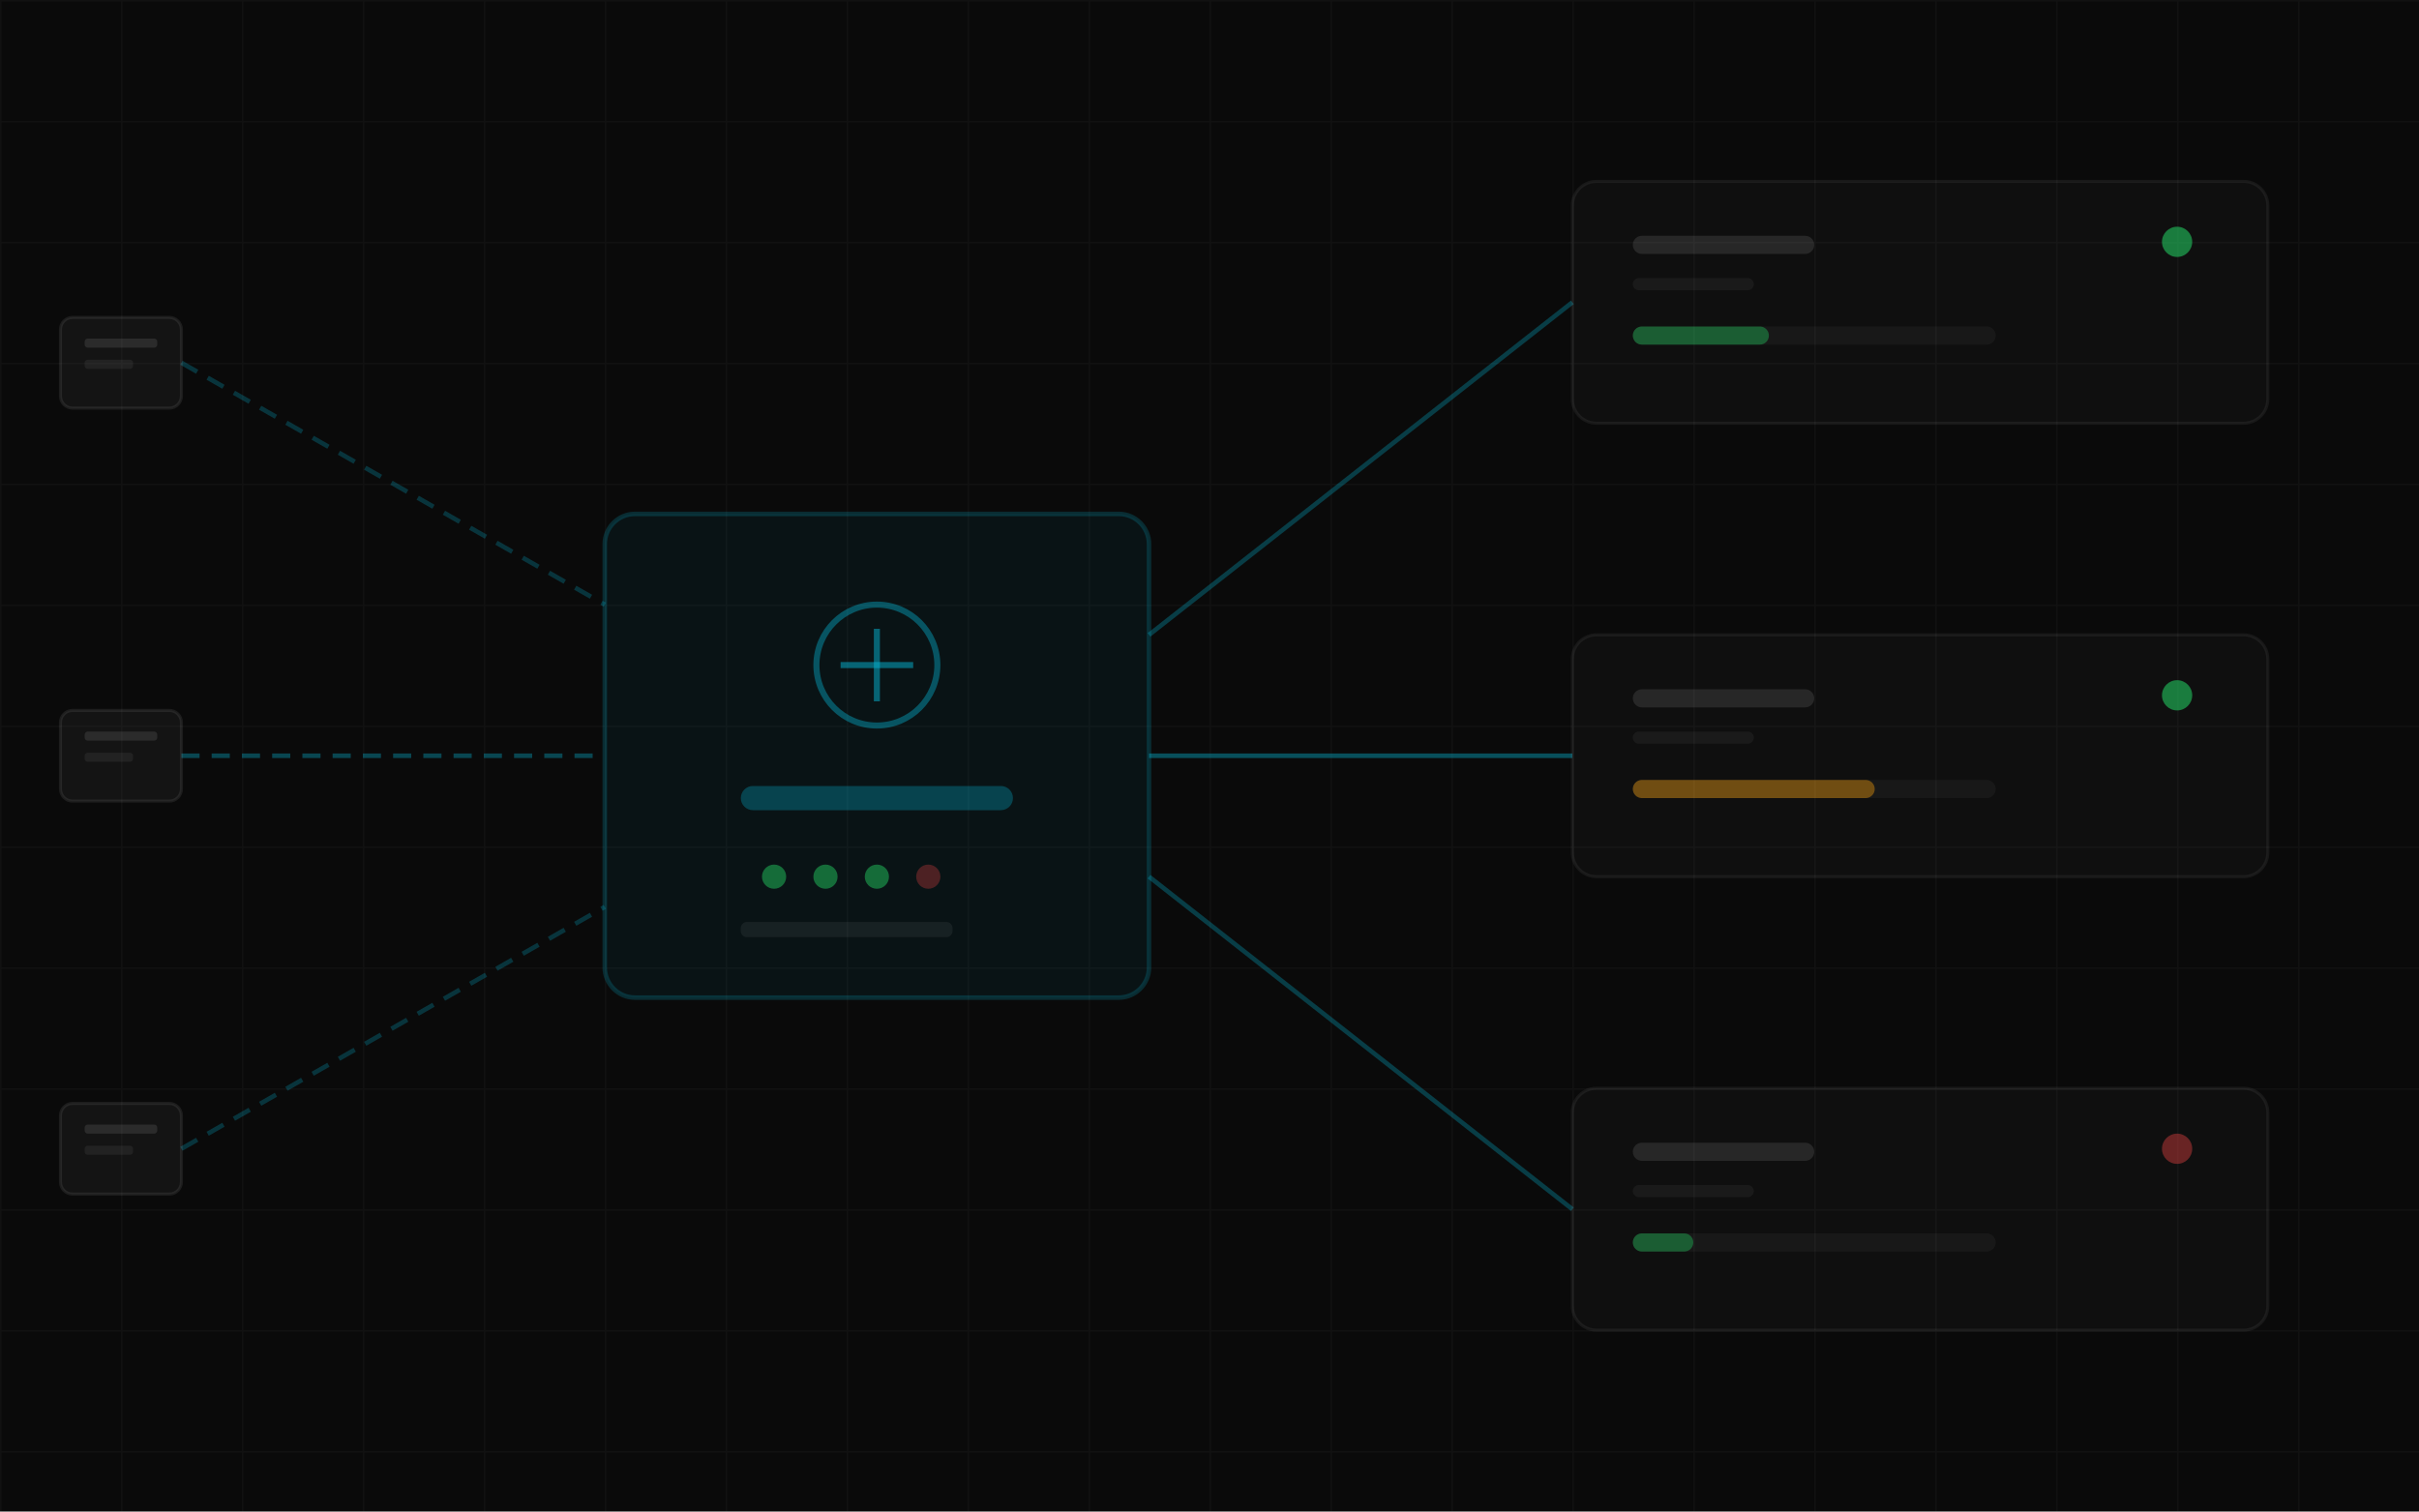
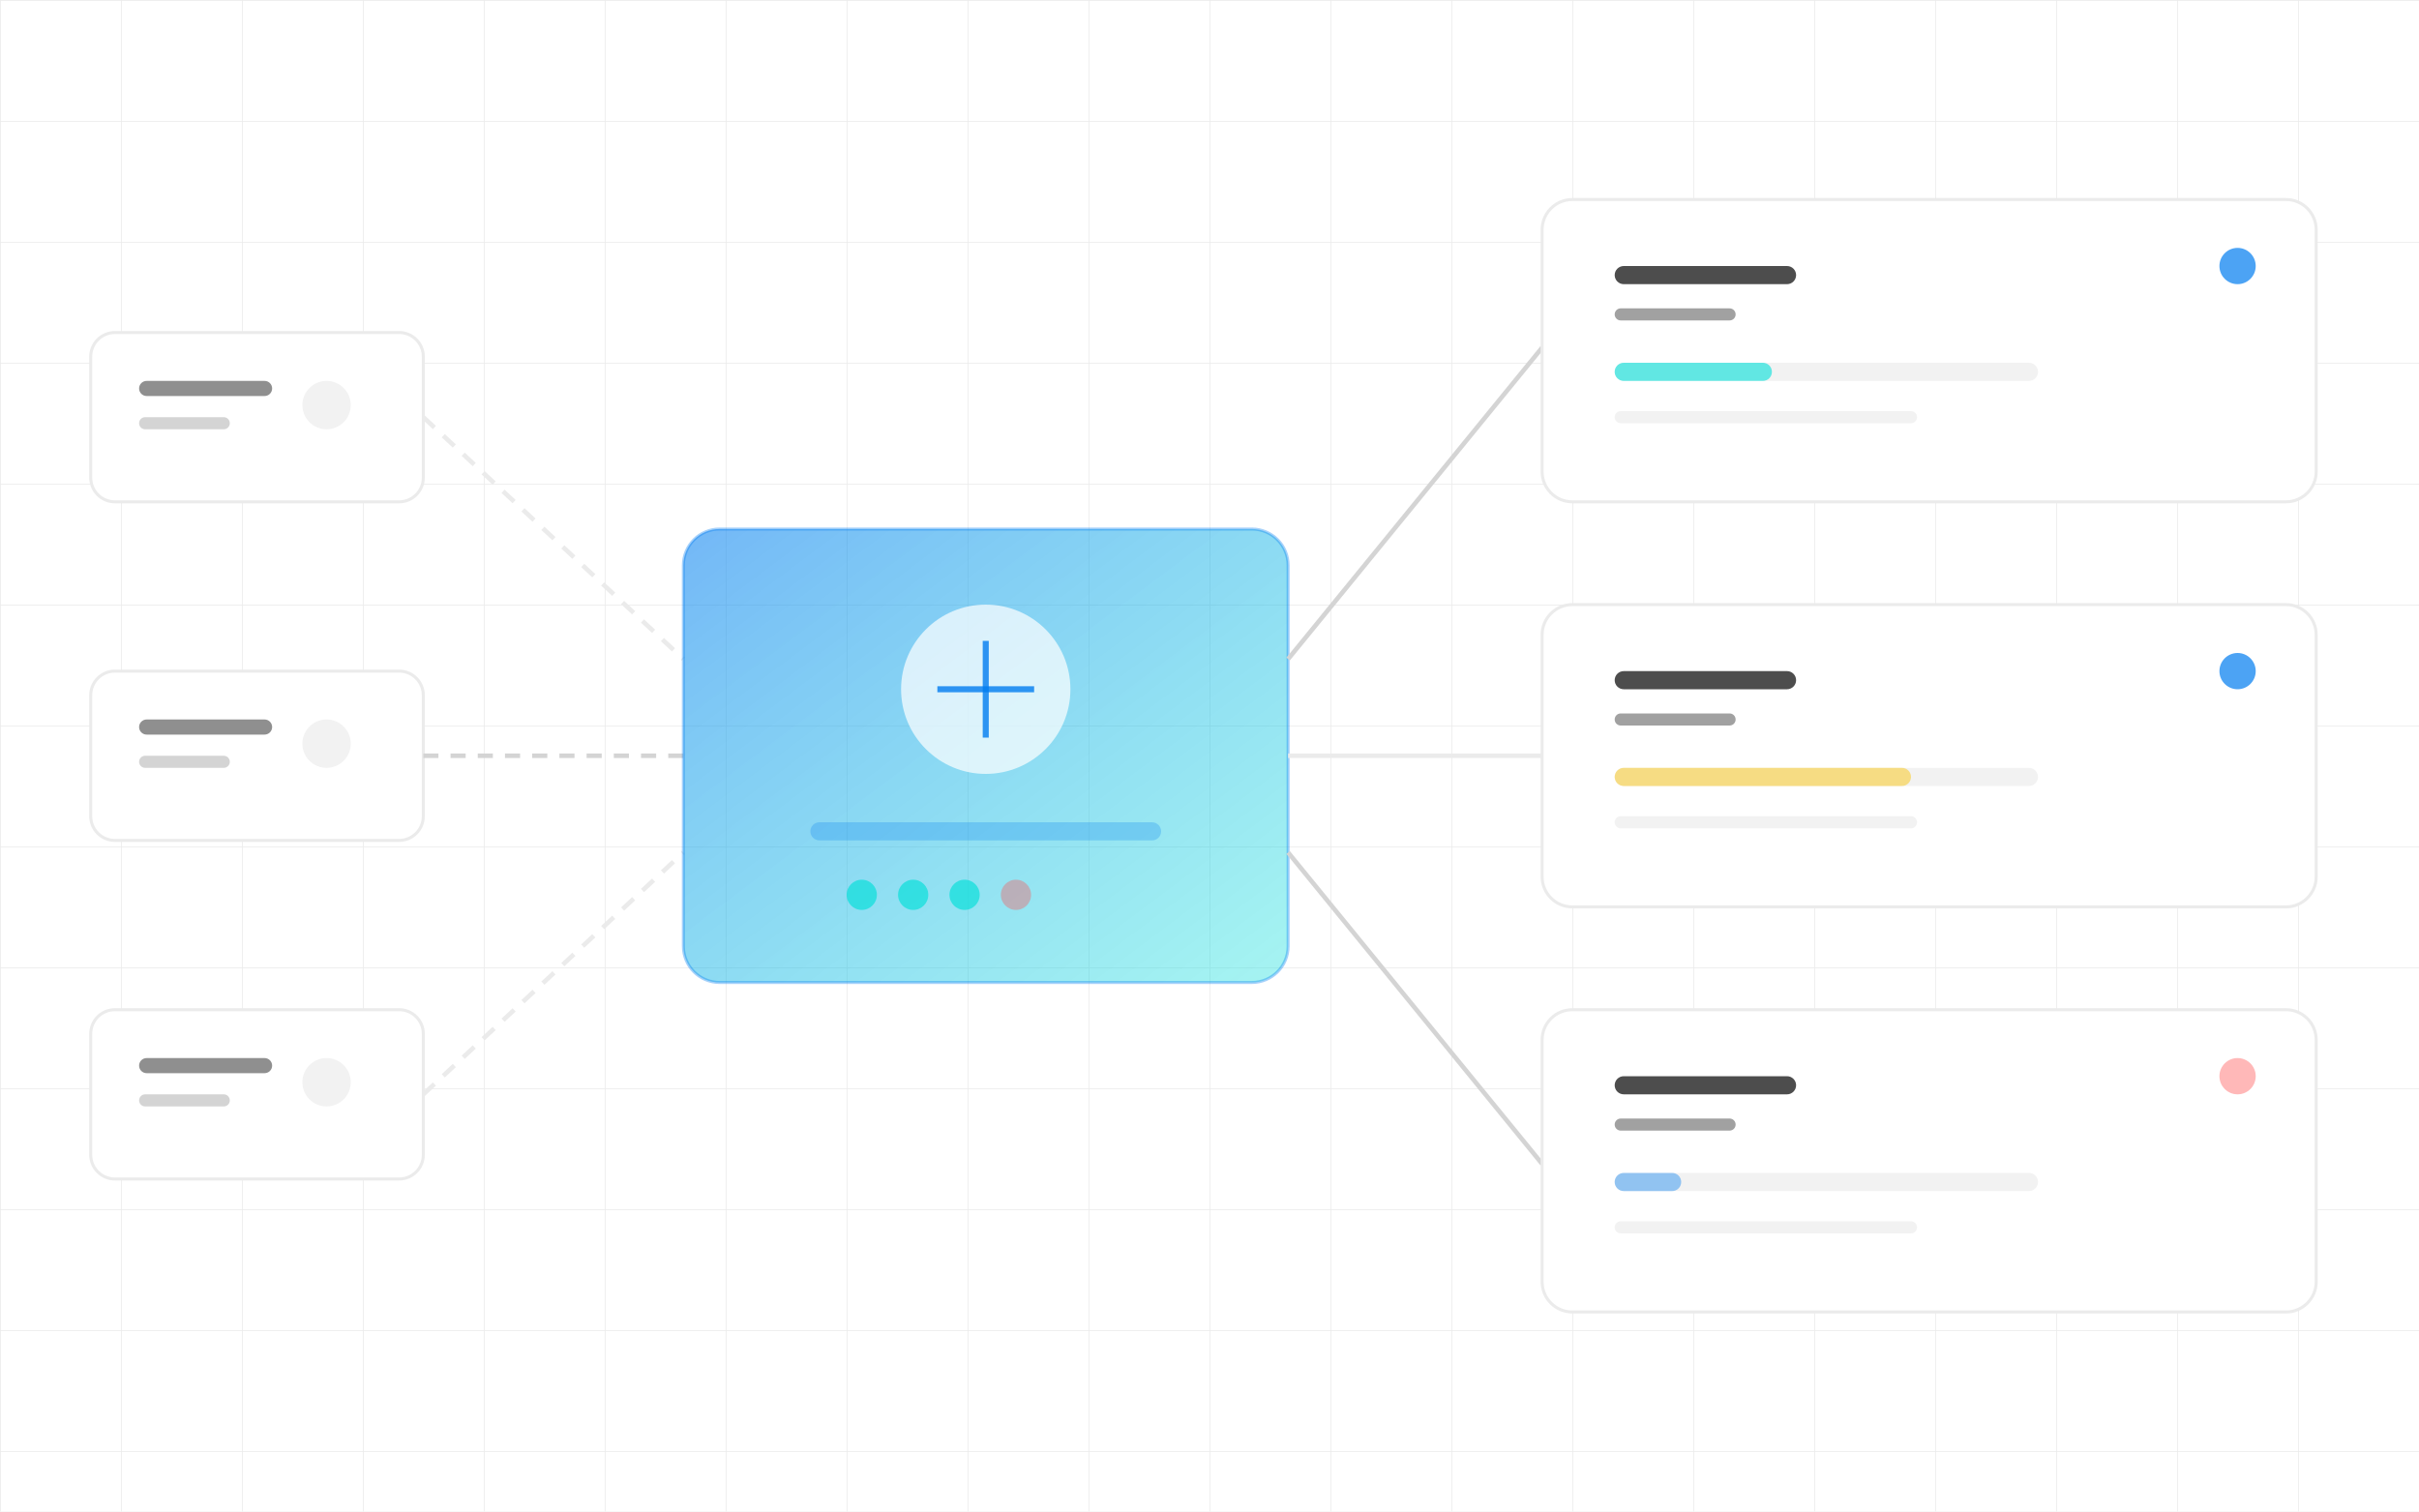
<svg xmlns="http://www.w3.org/2000/svg" viewBox="0 0 800 500" fill="none">
-   <rect width="800" height="500" fill="#0a0a0a" />
+   <rect width="800" height="500" fill="#ffffff" />
  <defs>
    <pattern id="grid" width="40" height="40" patternUnits="userSpaceOnUse">
-       <path d="M 40 0 L 0 0 0 40" fill="none" stroke="rgba(255,255,255,0.03)" stroke-width="1" />
+       <path d="M 40 0 L 0 0 0 40" fill="none" stroke="#ebebeb" stroke-width="0.5" />
    </pattern>
-     <linearGradient id="cyan" x1="0" y1="0" x2="1" y2="1">
-       <stop offset="0%" stop-color="#06b6d4" stop-opacity="0.5" />
-       <stop offset="100%" stop-color="#22d3ee" stop-opacity="0.3" />
+     <linearGradient id="devGrad" x1="0" y1="0" x2="1" y2="1">
+       <stop offset="0%" stop-color="#007cf0" stop-opacity="0.55" />
+       <stop offset="100%" stop-color="#00dfd8" stop-opacity="0.35" />
    </linearGradient>
  </defs>
  <rect width="800" height="500" fill="url(#grid)" />
-   <line x1="60" y1="120" x2="200" y2="200" stroke="rgba(6,182,212,0.25)" stroke-width="1.5" stroke-dasharray="6 4" />
-   <line x1="60" y1="250" x2="200" y2="250" stroke="rgba(6,182,212,0.35)" stroke-width="1.5" stroke-dasharray="6 4" />
-   <line x1="60" y1="380" x2="200" y2="300" stroke="rgba(6,182,212,0.25)" stroke-width="1.5" stroke-dasharray="6 4" />
-   <rect x="20" y="105" width="40" height="30" rx="4" fill="rgba(255,255,255,0.04)" stroke="rgba(255,255,255,0.08)" stroke-width="1" />
-   <rect x="28" y="112" width="24" height="3" rx="1" fill="rgba(255,255,255,0.1)" />
-   <rect x="28" y="119" width="16" height="3" rx="1" fill="rgba(255,255,255,0.06)" />
-   <rect x="20" y="235" width="40" height="30" rx="4" fill="rgba(255,255,255,0.04)" stroke="rgba(255,255,255,0.08)" stroke-width="1" />
-   <rect x="28" y="242" width="24" height="3" rx="1" fill="rgba(255,255,255,0.1)" />
-   <rect x="28" y="249" width="16" height="3" rx="1" fill="rgba(255,255,255,0.06)" />
-   <rect x="20" y="365" width="40" height="30" rx="4" fill="rgba(255,255,255,0.04)" stroke="rgba(255,255,255,0.08)" stroke-width="1" />
-   <rect x="28" y="372" width="24" height="3" rx="1" fill="rgba(255,255,255,0.1)" />
-   <rect x="28" y="379" width="16" height="3" rx="1" fill="rgba(255,255,255,0.06)" />
-   <rect x="200" y="170" width="180" height="160" rx="10" fill="rgba(6,182,212,0.06)" stroke="rgba(6,182,212,0.2)" stroke-width="1.5" />
-   <circle cx="290" cy="220" r="20" fill="none" stroke="rgba(6,182,212,0.4)" stroke-width="2" />
-   <path d="M290 208 L290 232" stroke="rgba(6,182,212,0.5)" stroke-width="2" />
-   <path d="M278 220 L302 220" stroke="rgba(6,182,212,0.5)" stroke-width="2" />
-   <rect x="245" y="260" width="90" height="8" rx="4" fill="rgba(6,182,212,0.3)" />
-   <circle cx="256" cy="290" r="4" fill="#22c55e" opacity="0.5" />
-   <circle cx="273" cy="290" r="4" fill="#22c55e" opacity="0.5" />
-   <circle cx="290" cy="290" r="4" fill="#22c55e" opacity="0.5" />
-   <circle cx="307" cy="290" r="4" fill="#ef4444" opacity="0.3" />
-   <rect x="245" y="305" width="70" height="5" rx="2" fill="rgba(255,255,255,0.06)" />
-   <line x1="380" y1="210" x2="520" y2="100" stroke="rgba(6,182,212,0.3)" stroke-width="1.5" />
-   <line x1="380" y1="250" x2="520" y2="250" stroke="rgba(6,182,212,0.4)" stroke-width="1.5" />
-   <line x1="380" y1="290" x2="520" y2="400" stroke="rgba(6,182,212,0.3)" stroke-width="1.5" />
-   <rect x="520" y="60" width="230" height="80" rx="8" fill="rgba(255,255,255,0.02)" stroke="rgba(255,255,255,0.06)" stroke-width="1" />
-   <rect x="540" y="78" width="60" height="6" rx="3" fill="rgba(255,255,255,0.1)" />
-   <rect x="540" y="92" width="40" height="4" rx="2" fill="rgba(255,255,255,0.05)" />
-   <rect x="540" y="108" width="120" height="6" rx="3" fill="rgba(255,255,255,0.04)" />
-   <rect x="540" y="108" width="45" height="6" rx="3" fill="rgba(34,197,94,0.4)" />
-   <circle cx="720" cy="80" r="5" fill="#22c55e" opacity="0.6" />
-   <rect x="520" y="210" width="230" height="80" rx="8" fill="rgba(255,255,255,0.02)" stroke="rgba(255,255,255,0.06)" stroke-width="1" />
-   <rect x="540" y="228" width="60" height="6" rx="3" fill="rgba(255,255,255,0.1)" />
-   <rect x="540" y="242" width="40" height="4" rx="2" fill="rgba(255,255,255,0.05)" />
-   <rect x="540" y="258" width="120" height="6" rx="3" fill="rgba(255,255,255,0.04)" />
-   <rect x="540" y="258" width="80" height="6" rx="3" fill="rgba(245,158,11,0.4)" />
-   <circle cx="720" cy="230" r="5" fill="#22c55e" opacity="0.6" />
-   <rect x="520" y="360" width="230" height="80" rx="8" fill="rgba(255,255,255,0.02)" stroke="rgba(255,255,255,0.06)" stroke-width="1" />
-   <rect x="540" y="378" width="60" height="6" rx="3" fill="rgba(255,255,255,0.1)" />
-   <rect x="540" y="392" width="40" height="4" rx="2" fill="rgba(255,255,255,0.05)" />
-   <rect x="540" y="408" width="120" height="6" rx="3" fill="rgba(255,255,255,0.04)" />
-   <rect x="540" y="408" width="20" height="6" rx="3" fill="rgba(34,197,94,0.4)" />
-   <circle cx="720" cy="380" r="5" fill="#ef4444" opacity="0.4" />
+   <rect x="30" y="110" width="110" height="56" rx="8" fill="#ffffff" stroke="#ebebeb" stroke-width="1" />
+   <rect x="46" y="126" width="44" height="5" rx="2.5" fill="#8f8f8f" />
+   <rect x="46" y="138" width="30" height="4" rx="2" fill="#d4d4d4" />
+   <rect x="100" y="126" width="16" height="16" rx="8" fill="#f2f2f2" />
+   <rect x="30" y="222" width="110" height="56" rx="8" fill="#ffffff" stroke="#ebebeb" stroke-width="1" />
+   <rect x="46" y="238" width="44" height="5" rx="2.5" fill="#8f8f8f" />
+   <rect x="46" y="250" width="30" height="4" rx="2" fill="#d4d4d4" />
+   <rect x="100" y="238" width="16" height="16" rx="8" fill="#f2f2f2" />
+   <rect x="30" y="334" width="110" height="56" rx="8" fill="#ffffff" stroke="#ebebeb" stroke-width="1" />
+   <rect x="46" y="350" width="44" height="5" rx="2.5" fill="#8f8f8f" />
+   <rect x="46" y="362" width="30" height="4" rx="2" fill="#d4d4d4" />
+   <rect x="100" y="350" width="16" height="16" rx="8" fill="#f2f2f2" />
+   <line x1="140" y1="138" x2="226" y2="218" stroke="#ebebeb" stroke-width="1.5" stroke-dasharray="5 4" />
+   <line x1="140" y1="250" x2="226" y2="250" stroke="#d4d4d4" stroke-width="1.5" stroke-dasharray="5 4" />
+   <line x1="140" y1="362" x2="226" y2="282" stroke="#ebebeb" stroke-width="1.5" stroke-dasharray="5 4" />
+   <rect x="226" y="175" width="200" height="150" rx="12" fill="url(#devGrad)" stroke="#007cf0" stroke-width="1" stroke-opacity="0.35" />
+   <circle cx="326" cy="228" r="28" fill="#ffffff" opacity="0.7" />
+   <line x1="326" y1="212" x2="326" y2="244" stroke="#007cf0" stroke-width="2" opacity="0.8" />
+   <line x1="310" y1="228" x2="342" y2="228" stroke="#007cf0" stroke-width="2" opacity="0.8" />
+   <rect x="268" y="272" width="116" height="6" rx="3" fill="#007cf0" opacity="0.25" />
+   <circle cx="285" cy="296" r="5" fill="#00dfd8" opacity="0.65" />
+   <circle cx="302" cy="296" r="5" fill="#00dfd8" opacity="0.65" />
+   <circle cx="319" cy="296" r="5" fill="#00dfd8" opacity="0.65" />
+   <circle cx="336" cy="296" r="5" fill="#ff4d4d" opacity="0.35" />
+   <line x1="426" y1="218" x2="510" y2="115" stroke="#d4d4d4" stroke-width="1.5" />
+   <line x1="426" y1="250" x2="510" y2="250" stroke="#ebebeb" stroke-width="1.5" />
+   <line x1="426" y1="282" x2="510" y2="385" stroke="#d4d4d4" stroke-width="1.5" />
+   <rect x="510" y="66" width="256" height="100" rx="10" fill="#ffffff" stroke="#ebebeb" stroke-width="1" />
+   <rect x="534" y="88" width="60" height="6" rx="3" fill="#4d4d4d" />
+   <rect x="534" y="102" width="40" height="4" rx="2" fill="#a1a1a1" />
+   <rect x="534" y="120" width="140" height="6" rx="3" fill="#f2f2f2" />
+   <rect x="534" y="120" width="52" height="6" rx="3" fill="#00dfd8" opacity="0.6" />
+   <rect x="534" y="136" width="100" height="4" rx="2" fill="#f2f2f2" />
+   <circle cx="740" cy="88" r="6" fill="#007cf0" opacity="0.7" />
+   <rect x="510" y="200" width="256" height="100" rx="10" fill="#ffffff" stroke="#ebebeb" stroke-width="1" />
+   <rect x="534" y="222" width="60" height="6" rx="3" fill="#4d4d4d" />
+   <rect x="534" y="236" width="40" height="4" rx="2" fill="#a1a1a1" />
+   <rect x="534" y="254" width="140" height="6" rx="3" fill="#f2f2f2" />
+   <rect x="534" y="254" width="98" height="6" rx="3" fill="#f9cb28" opacity="0.55" />
+   <rect x="534" y="270" width="100" height="4" rx="2" fill="#f2f2f2" />
+   <circle cx="740" cy="222" r="6" fill="#007cf0" opacity="0.7" />
+   <rect x="510" y="334" width="256" height="100" rx="10" fill="#ffffff" stroke="#ebebeb" stroke-width="1" />
+   <rect x="534" y="356" width="60" height="6" rx="3" fill="#4d4d4d" />
+   <rect x="534" y="370" width="40" height="4" rx="2" fill="#a1a1a1" />
+   <rect x="534" y="388" width="140" height="6" rx="3" fill="#f2f2f2" />
+   <rect x="534" y="388" width="22" height="6" rx="3" fill="#007cf0" opacity="0.4" />
+   <rect x="534" y="404" width="100" height="4" rx="2" fill="#f2f2f2" />
+   <circle cx="740" cy="356" r="6" fill="#ff4d4d" opacity="0.4" />
</svg>
